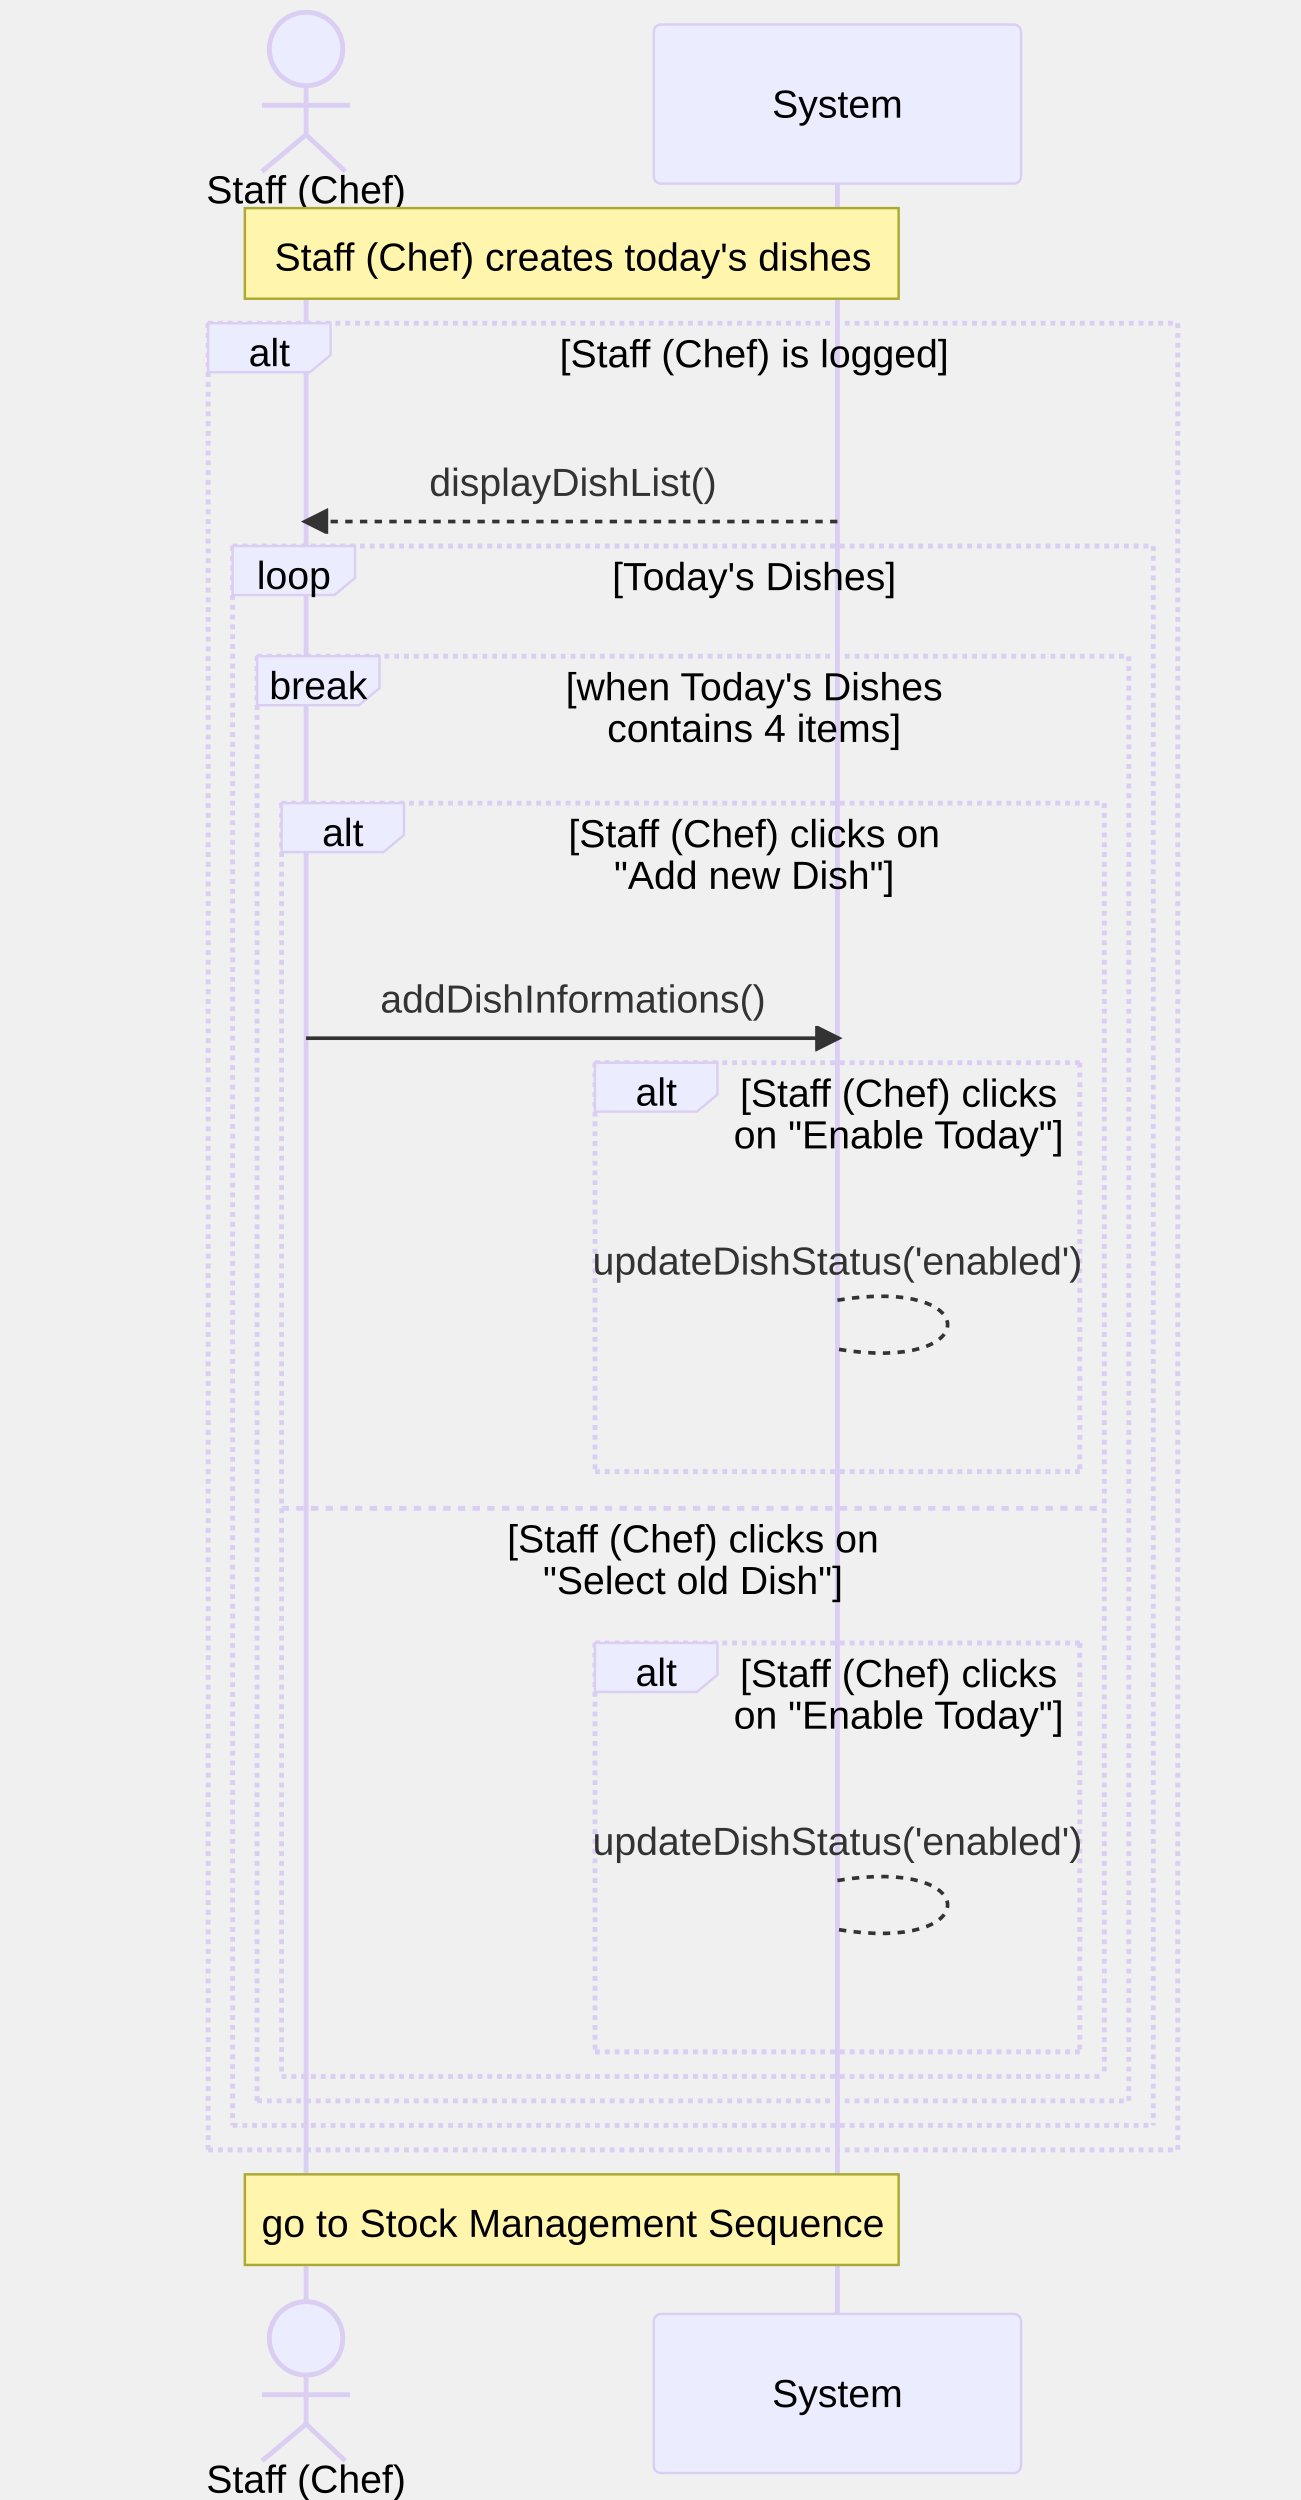
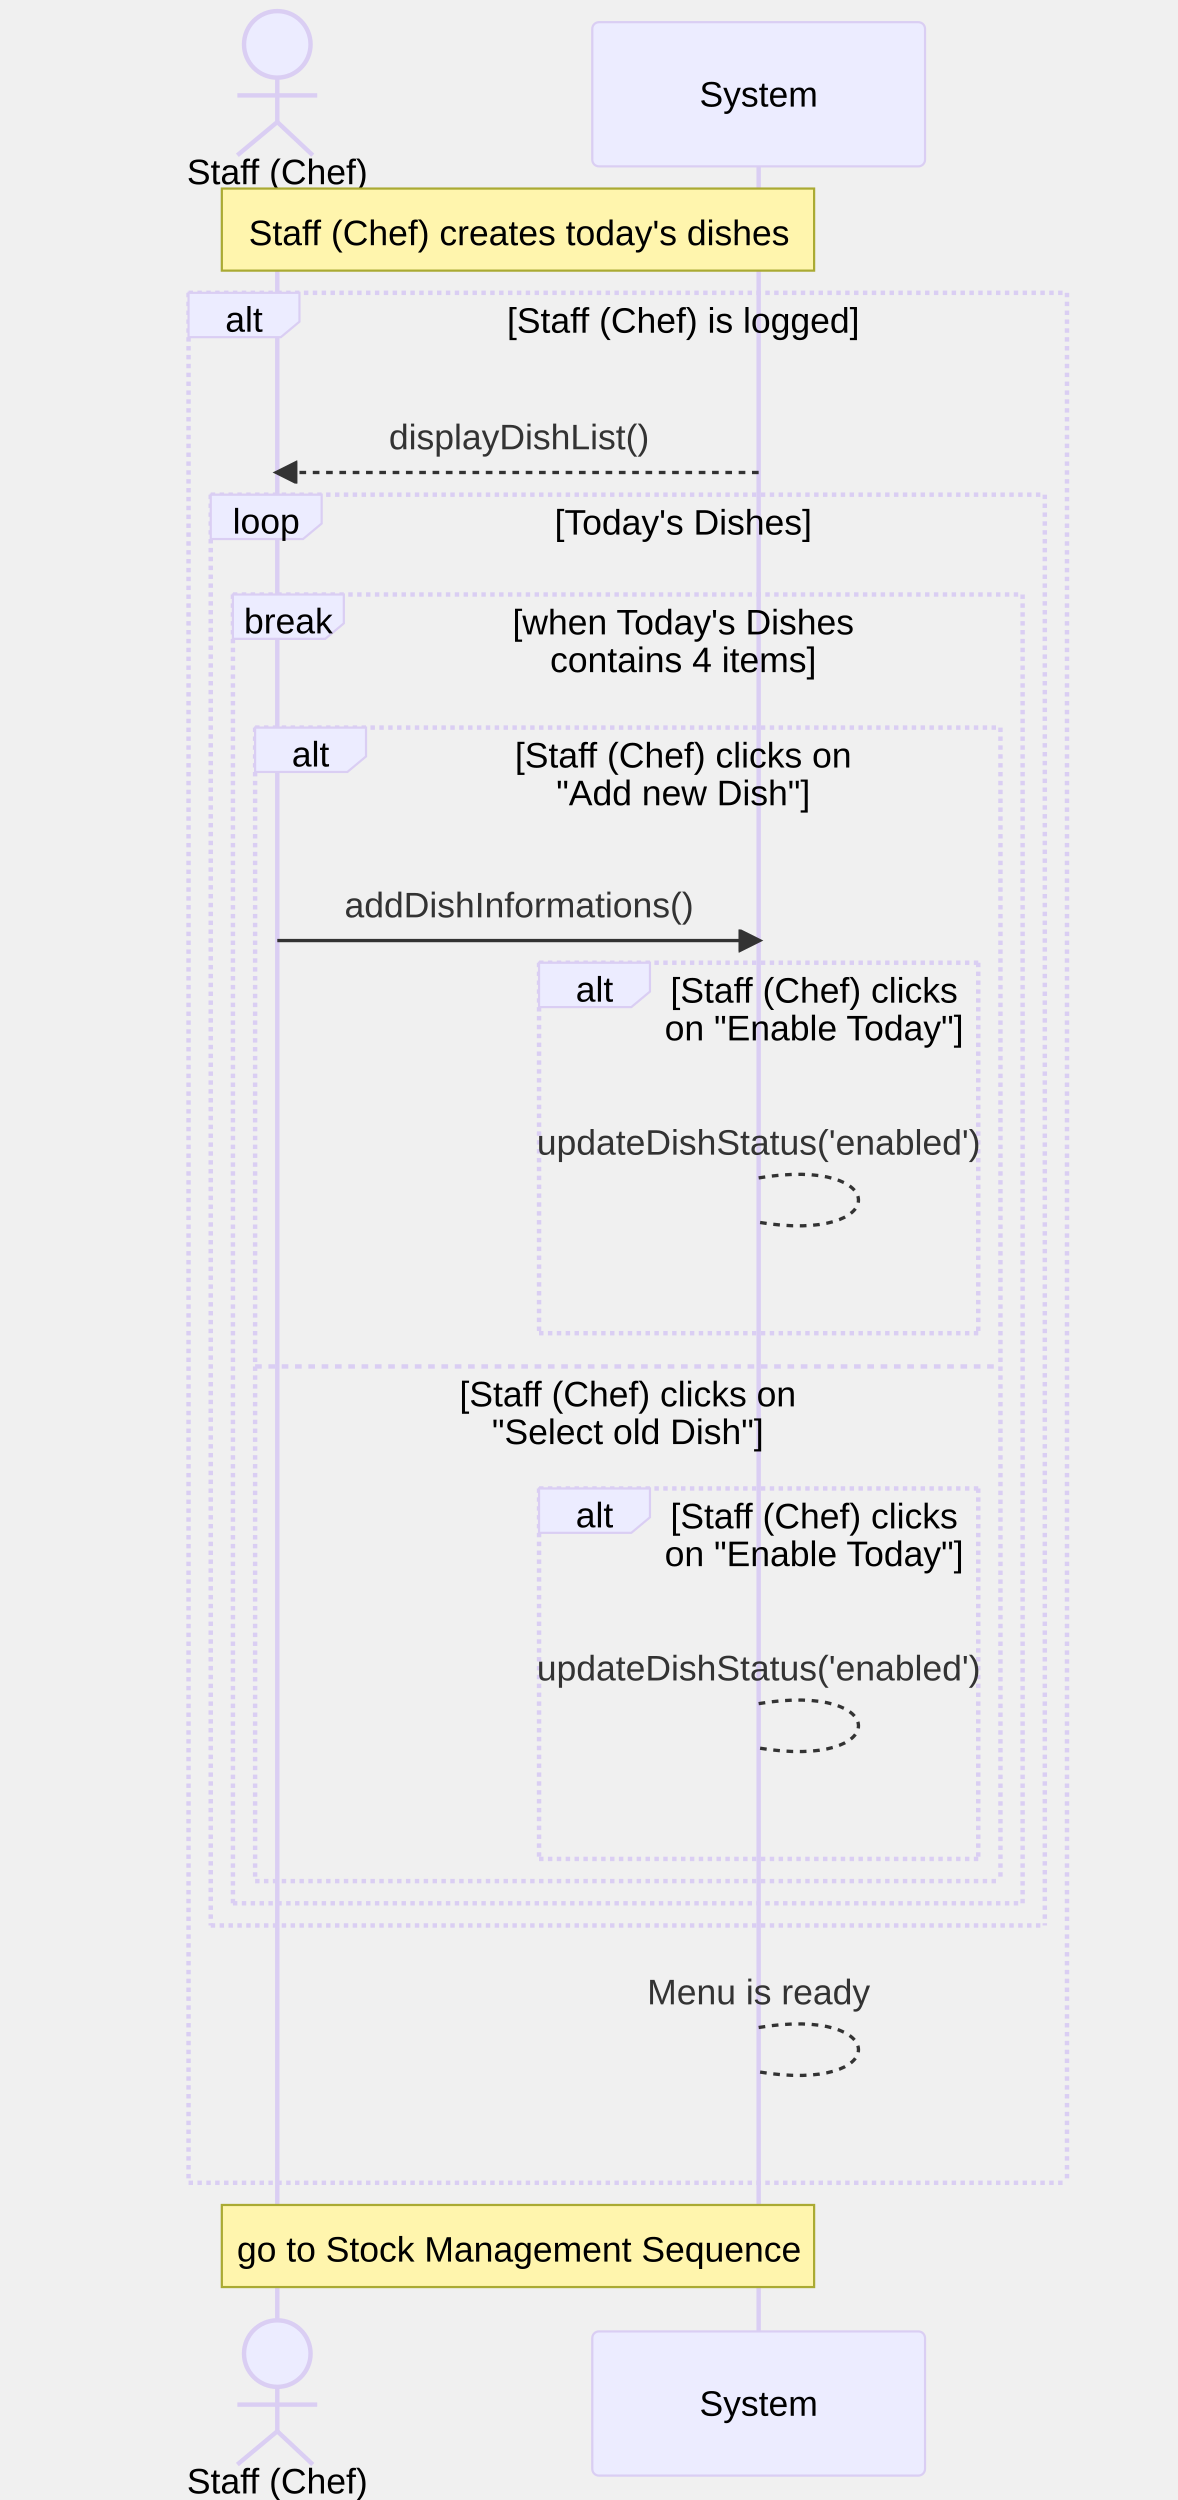
- <svg xmlns="http://www.w3.org/2000/svg" aria-roledescription="sequence" viewBox="-50 -10 531 1021" style="max-width: 531px; background-color: white;" width="100%" id="mermaid-1678358956687">
-   <style>#mermaid-1678358956687{font-family:"trebuchet ms",verdana,arial,sans-serif;font-size:16px;fill:#333;}#mermaid-1678358956687 .error-icon{fill:#552222;}#mermaid-1678358956687 .error-text{fill:#552222;stroke:#552222;}#mermaid-1678358956687 .edge-thickness-normal{stroke-width:2px;}#mermaid-1678358956687 .edge-thickness-thick{stroke-width:3.5px;}#mermaid-1678358956687 .edge-pattern-solid{stroke-dasharray:0;}#mermaid-1678358956687 .edge-pattern-dashed{stroke-dasharray:3;}#mermaid-1678358956687 .edge-pattern-dotted{stroke-dasharray:2;}#mermaid-1678358956687 .marker{fill:#333333;stroke:#333333;}#mermaid-1678358956687 .marker.cross{stroke:#333333;}#mermaid-1678358956687 svg{font-family:"trebuchet ms",verdana,arial,sans-serif;font-size:16px;}#mermaid-1678358956687 .actor{stroke:hsl(259.626, 59.777%, 87.902%);fill:#ECECFF;}#mermaid-1678358956687 text.actor&gt;tspan{fill:black;stroke:none;}#mermaid-1678358956687 .actor-line{stroke:grey;}#mermaid-1678358956687 .messageLine0{stroke-width:1.5;stroke-dasharray:none;stroke:#333;}#mermaid-1678358956687 .messageLine1{stroke-width:1.5;stroke-dasharray:2,2;stroke:#333;}#mermaid-1678358956687 #arrowhead path{fill:#333;stroke:#333;}#mermaid-1678358956687 .sequenceNumber{fill:white;}#mermaid-1678358956687 #sequencenumber{fill:#333;}#mermaid-1678358956687 #crosshead path{fill:#333;stroke:#333;}#mermaid-1678358956687 .messageText{fill:#333;stroke:none;}#mermaid-1678358956687 .labelBox{stroke:hsl(259.626, 59.777%, 87.902%);fill:#ECECFF;}#mermaid-1678358956687 .labelText,#mermaid-1678358956687 .labelText&gt;tspan{fill:black;stroke:none;}#mermaid-1678358956687 .loopText,#mermaid-1678358956687 .loopText&gt;tspan{fill:black;stroke:none;}#mermaid-1678358956687 .loopLine{stroke-width:2px;stroke-dasharray:2,2;stroke:hsl(259.626, 59.777%, 87.902%);fill:hsl(259.626, 59.777%, 87.902%);}#mermaid-1678358956687 .note{stroke:#aaaa33;fill:#fff5ad;}#mermaid-1678358956687 .noteText,#mermaid-1678358956687 .noteText&gt;tspan{fill:black;stroke:none;}#mermaid-1678358956687 .activation0{fill:#f4f4f4;stroke:#666;}#mermaid-1678358956687 .activation1{fill:#f4f4f4;stroke:#666;}#mermaid-1678358956687 .activation2{fill:#f4f4f4;stroke:#666;}#mermaid-1678358956687 .actorPopupMenu{position:absolute;}#mermaid-1678358956687 .actorPopupMenuPanel{position:absolute;fill:#ECECFF;box-shadow:0px 8px 16px 0px rgba(0,0,0,0.2);filter:drop-shadow(3px 5px 2px rgb(0 0 0 / 0.4));}#mermaid-1678358956687 .actor-man line{stroke:hsl(259.626, 59.777%, 87.902%);fill:#ECECFF;}#mermaid-1678358956687 .actor-man circle,#mermaid-1678358956687 line{stroke:hsl(259.626, 59.777%, 87.902%);fill:#ECECFF;stroke-width:2px;}#mermaid-1678358956687 :root{--mermaid-font-family:"trebuchet ms",verdana,arial,sans-serif;}</style>
+ <svg xmlns="http://www.w3.org/2000/svg" aria-roledescription="sequence" viewBox="-50 -10 531 1127" style="max-width: 531px; background-color: white;" width="100%" id="mermaid-1678362613237">
+   <style>#mermaid-1678362613237{font-family:"trebuchet ms",verdana,arial,sans-serif;font-size:16px;fill:#333;}#mermaid-1678362613237 .error-icon{fill:#552222;}#mermaid-1678362613237 .error-text{fill:#552222;stroke:#552222;}#mermaid-1678362613237 .edge-thickness-normal{stroke-width:2px;}#mermaid-1678362613237 .edge-thickness-thick{stroke-width:3.5px;}#mermaid-1678362613237 .edge-pattern-solid{stroke-dasharray:0;}#mermaid-1678362613237 .edge-pattern-dashed{stroke-dasharray:3;}#mermaid-1678362613237 .edge-pattern-dotted{stroke-dasharray:2;}#mermaid-1678362613237 .marker{fill:#333333;stroke:#333333;}#mermaid-1678362613237 .marker.cross{stroke:#333333;}#mermaid-1678362613237 svg{font-family:"trebuchet ms",verdana,arial,sans-serif;font-size:16px;}#mermaid-1678362613237 .actor{stroke:hsl(259.626, 59.777%, 87.902%);fill:#ECECFF;}#mermaid-1678362613237 text.actor&gt;tspan{fill:black;stroke:none;}#mermaid-1678362613237 .actor-line{stroke:grey;}#mermaid-1678362613237 .messageLine0{stroke-width:1.5;stroke-dasharray:none;stroke:#333;}#mermaid-1678362613237 .messageLine1{stroke-width:1.5;stroke-dasharray:2,2;stroke:#333;}#mermaid-1678362613237 #arrowhead path{fill:#333;stroke:#333;}#mermaid-1678362613237 .sequenceNumber{fill:white;}#mermaid-1678362613237 #sequencenumber{fill:#333;}#mermaid-1678362613237 #crosshead path{fill:#333;stroke:#333;}#mermaid-1678362613237 .messageText{fill:#333;stroke:none;}#mermaid-1678362613237 .labelBox{stroke:hsl(259.626, 59.777%, 87.902%);fill:#ECECFF;}#mermaid-1678362613237 .labelText,#mermaid-1678362613237 .labelText&gt;tspan{fill:black;stroke:none;}#mermaid-1678362613237 .loopText,#mermaid-1678362613237 .loopText&gt;tspan{fill:black;stroke:none;}#mermaid-1678362613237 .loopLine{stroke-width:2px;stroke-dasharray:2,2;stroke:hsl(259.626, 59.777%, 87.902%);fill:hsl(259.626, 59.777%, 87.902%);}#mermaid-1678362613237 .note{stroke:#aaaa33;fill:#fff5ad;}#mermaid-1678362613237 .noteText,#mermaid-1678362613237 .noteText&gt;tspan{fill:black;stroke:none;}#mermaid-1678362613237 .activation0{fill:#f4f4f4;stroke:#666;}#mermaid-1678362613237 .activation1{fill:#f4f4f4;stroke:#666;}#mermaid-1678362613237 .activation2{fill:#f4f4f4;stroke:#666;}#mermaid-1678362613237 .actorPopupMenu{position:absolute;}#mermaid-1678362613237 .actorPopupMenuPanel{position:absolute;fill:#ECECFF;box-shadow:0px 8px 16px 0px rgba(0,0,0,0.2);filter:drop-shadow(3px 5px 2px rgb(0 0 0 / 0.4));}#mermaid-1678362613237 .actor-man line{stroke:hsl(259.626, 59.777%, 87.902%);fill:#ECECFF;}#mermaid-1678362613237 .actor-man circle,#mermaid-1678362613237 line{stroke:hsl(259.626, 59.777%, 87.902%);fill:#ECECFF;stroke-width:2px;}#mermaid-1678362613237 :root{--mermaid-font-family:"trebuchet ms",verdana,arial,sans-serif;}</style>
  <g />
  <defs>
    <symbol height="24" width="24" id="computer">
      <path d="M2 2v13h20v-13h-20zm18 11h-16v-9h16v9zm-10.228 6l.466-1h3.524l.467 1h-4.457zm14.228 3h-24l2-6h2.104l-1.33 4h18.45l-1.297-4h2.073l2 6zm-5-10h-14v-7h14v7z" transform="scale(.5)" />
    </symbol>
  </defs>
  <defs>
    <symbol clip-rule="evenodd" fill-rule="evenodd" id="database">
      <path d="M12.258.001l.256.004.255.005.253.008.251.01.249.012.247.015.246.016.242.019.241.02.239.023.236.024.233.027.231.028.229.031.225.032.223.034.22.036.217.038.214.04.211.041.208.043.205.045.201.046.198.048.194.05.191.051.187.053.183.054.18.056.175.057.172.059.168.06.163.061.16.063.155.064.15.066.074.033.073.033.071.034.07.034.069.035.068.035.067.035.066.035.064.036.064.036.062.036.06.036.06.037.058.037.058.037.055.038.055.038.053.038.052.038.051.039.05.039.048.039.047.039.045.04.044.04.043.04.041.04.04.041.039.041.037.041.036.041.034.041.033.042.032.042.03.042.029.042.027.042.026.043.024.043.023.043.021.043.02.043.018.044.017.043.015.044.013.044.012.044.011.045.009.044.007.045.006.045.004.045.002.045.001.045v17l-.001.045-.002.045-.004.045-.006.045-.007.045-.009.044-.011.045-.012.044-.013.044-.015.044-.017.043-.018.044-.02.043-.021.043-.023.043-.024.043-.026.043-.027.042-.029.042-.03.042-.032.042-.033.042-.034.041-.036.041-.037.041-.039.041-.04.041-.041.04-.043.04-.044.04-.045.04-.047.039-.048.039-.05.039-.051.039-.052.038-.053.038-.055.038-.055.038-.058.037-.058.037-.06.037-.06.036-.062.036-.064.036-.064.036-.066.035-.067.035-.068.035-.069.035-.07.034-.071.034-.073.033-.074.033-.15.066-.155.064-.16.063-.163.061-.168.06-.172.059-.175.057-.18.056-.183.054-.187.053-.191.051-.194.05-.198.048-.201.046-.205.045-.208.043-.211.041-.214.04-.217.038-.22.036-.223.034-.225.032-.229.031-.231.028-.233.027-.236.024-.239.023-.241.02-.242.019-.246.016-.247.015-.249.012-.251.01-.253.008-.255.005-.256.004-.258.001-.258-.001-.256-.004-.255-.005-.253-.008-.251-.01-.249-.012-.247-.015-.245-.016-.243-.019-.241-.02-.238-.023-.236-.024-.234-.027-.231-.028-.228-.031-.226-.032-.223-.034-.22-.036-.217-.038-.214-.04-.211-.041-.208-.043-.204-.045-.201-.046-.198-.048-.195-.05-.19-.051-.187-.053-.184-.054-.179-.056-.176-.057-.172-.059-.167-.06-.164-.061-.159-.063-.155-.064-.151-.066-.074-.033-.072-.033-.072-.034-.07-.034-.069-.035-.068-.035-.067-.035-.066-.035-.064-.036-.063-.036-.062-.036-.061-.036-.06-.037-.058-.037-.057-.037-.056-.038-.055-.038-.053-.038-.052-.038-.051-.039-.049-.039-.049-.039-.046-.039-.046-.04-.044-.04-.043-.04-.041-.04-.04-.041-.039-.041-.037-.041-.036-.041-.034-.041-.033-.042-.032-.042-.03-.042-.029-.042-.027-.042-.026-.043-.024-.043-.023-.043-.021-.043-.02-.043-.018-.044-.017-.043-.015-.044-.013-.044-.012-.044-.011-.045-.009-.044-.007-.045-.006-.045-.004-.045-.002-.045-.001-.045v-17l.001-.045.002-.045.004-.045.006-.045.007-.045.009-.044.011-.045.012-.044.013-.044.015-.044.017-.043.018-.044.02-.043.021-.043.023-.043.024-.043.026-.043.027-.042.029-.042.03-.042.032-.042.033-.042.034-.041.036-.041.037-.041.039-.041.04-.041.041-.04.043-.04.044-.04.046-.04.046-.039.049-.039.049-.039.051-.039.052-.038.053-.038.055-.038.056-.038.057-.037.058-.037.06-.037.061-.036.062-.036.063-.036.064-.036.066-.035.067-.035.068-.035.069-.035.07-.034.072-.034.072-.033.074-.033.151-.066.155-.064.159-.063.164-.061.167-.06.172-.059.176-.057.179-.056.184-.054.187-.053.19-.051.195-.05.198-.048.201-.046.204-.045.208-.043.211-.041.214-.04.217-.038.22-.036.223-.034.226-.032.228-.031.231-.028.234-.027.236-.024.238-.023.241-.02.243-.019.245-.016.247-.015.249-.012.251-.01.253-.008.255-.005.256-.004.258-.001.258.001zm-9.258 20.499v.01l.001.021.003.021.004.022.005.021.006.022.007.022.009.023.01.022.011.023.012.023.013.023.015.023.016.024.017.023.018.024.019.024.021.024.022.025.023.024.024.025.052.049.056.05.061.051.066.051.07.051.075.051.079.052.084.052.088.052.092.052.097.052.102.051.105.052.11.052.114.051.119.051.123.051.127.05.131.05.135.05.139.048.144.049.147.047.152.047.155.047.16.045.163.045.167.043.171.043.176.041.178.041.183.039.187.039.19.037.194.035.197.035.202.033.204.031.209.03.212.029.216.027.219.025.222.024.226.021.23.02.233.018.236.016.24.015.243.012.246.01.249.008.253.005.256.004.259.001.26-.001.257-.004.254-.005.25-.008.247-.011.244-.012.241-.014.237-.016.233-.018.231-.021.226-.021.224-.024.22-.026.216-.027.212-.028.21-.031.205-.031.202-.034.198-.034.194-.036.191-.037.187-.039.183-.04.179-.04.175-.042.172-.043.168-.044.163-.045.16-.046.155-.046.152-.047.148-.048.143-.049.139-.049.136-.05.131-.05.126-.05.123-.051.118-.052.114-.051.11-.052.106-.052.101-.052.096-.052.092-.052.088-.053.083-.051.079-.052.074-.052.07-.051.065-.051.06-.051.056-.05.051-.05.023-.024.023-.025.021-.024.02-.024.019-.024.018-.024.017-.024.015-.023.014-.024.013-.023.012-.023.01-.023.01-.022.008-.022.006-.022.006-.022.004-.022.004-.021.001-.021.001-.021v-4.127l-.077.055-.08.053-.083.054-.085.053-.087.052-.09.052-.093.051-.095.05-.097.05-.1.049-.102.049-.105.048-.106.047-.109.047-.111.046-.114.045-.115.045-.118.044-.12.043-.122.042-.124.042-.126.041-.128.04-.13.04-.132.038-.134.038-.135.037-.138.037-.139.035-.142.035-.143.034-.144.033-.147.032-.148.031-.15.03-.151.03-.153.029-.154.027-.156.027-.158.026-.159.025-.161.024-.162.023-.163.022-.165.021-.166.02-.167.019-.169.018-.169.017-.171.016-.173.015-.173.014-.175.013-.175.012-.177.011-.178.01-.179.008-.179.008-.181.006-.182.005-.182.004-.184.003-.184.002h-.37l-.184-.002-.184-.003-.182-.004-.182-.005-.181-.006-.179-.008-.179-.008-.178-.01-.176-.011-.176-.012-.175-.013-.173-.014-.172-.015-.171-.016-.17-.017-.169-.018-.167-.019-.166-.02-.165-.021-.163-.022-.162-.023-.161-.024-.159-.025-.157-.026-.156-.027-.155-.027-.153-.029-.151-.03-.15-.03-.148-.031-.146-.032-.145-.033-.143-.034-.141-.035-.14-.035-.137-.037-.136-.037-.134-.038-.132-.038-.13-.04-.128-.04-.126-.041-.124-.042-.122-.042-.12-.044-.117-.043-.116-.045-.113-.045-.112-.046-.109-.047-.106-.047-.105-.048-.102-.049-.1-.049-.097-.05-.095-.05-.093-.052-.09-.051-.087-.052-.085-.053-.083-.054-.08-.054-.077-.054v4.127zm0-5.654v.011l.001.021.003.021.004.021.005.022.006.022.007.022.009.022.01.022.011.023.012.023.013.023.015.024.016.023.017.024.018.024.019.024.021.024.022.024.023.025.024.024.052.05.056.05.061.05.066.051.07.051.075.052.079.051.084.052.088.052.092.052.097.052.102.052.105.052.11.051.114.051.119.052.123.05.127.051.131.05.135.049.139.049.144.048.147.048.152.047.155.046.16.045.163.045.167.044.171.042.176.042.178.04.183.04.187.038.19.037.194.036.197.034.202.033.204.032.209.03.212.028.216.027.219.025.222.024.226.022.23.02.233.018.236.016.24.014.243.012.246.01.249.008.253.006.256.003.259.001.26-.001.257-.003.254-.006.25-.008.247-.01.244-.012.241-.015.237-.016.233-.018.231-.02.226-.022.224-.024.22-.025.216-.027.212-.029.21-.03.205-.032.202-.033.198-.035.194-.036.191-.037.187-.039.183-.039.179-.041.175-.042.172-.043.168-.044.163-.045.16-.045.155-.047.152-.047.148-.048.143-.048.139-.05.136-.049.131-.05.126-.051.123-.051.118-.051.114-.052.11-.052.106-.052.101-.052.096-.052.092-.052.088-.052.083-.052.079-.052.074-.051.07-.052.065-.051.06-.05.056-.051.051-.049.023-.025.023-.024.021-.025.02-.024.019-.024.018-.024.017-.024.015-.023.014-.023.013-.024.012-.022.01-.023.01-.023.008-.022.006-.022.006-.022.004-.021.004-.022.001-.021.001-.021v-4.139l-.077.054-.08.054-.083.054-.085.052-.087.053-.09.051-.093.051-.095.051-.097.05-.1.049-.102.049-.105.048-.106.047-.109.047-.111.046-.114.045-.115.044-.118.044-.12.044-.122.042-.124.042-.126.041-.128.04-.13.039-.132.039-.134.038-.135.037-.138.036-.139.036-.142.035-.143.033-.144.033-.147.033-.148.031-.15.03-.151.03-.153.028-.154.028-.156.027-.158.026-.159.025-.161.024-.162.023-.163.022-.165.021-.166.02-.167.019-.169.018-.169.017-.171.016-.173.015-.173.014-.175.013-.175.012-.177.011-.178.009-.179.009-.179.007-.181.007-.182.005-.182.004-.184.003-.184.002h-.37l-.184-.002-.184-.003-.182-.004-.182-.005-.181-.007-.179-.007-.179-.009-.178-.009-.176-.011-.176-.012-.175-.013-.173-.014-.172-.015-.171-.016-.17-.017-.169-.018-.167-.019-.166-.02-.165-.021-.163-.022-.162-.023-.161-.024-.159-.025-.157-.026-.156-.027-.155-.028-.153-.028-.151-.03-.15-.03-.148-.031-.146-.033-.145-.033-.143-.033-.141-.035-.14-.036-.137-.036-.136-.037-.134-.038-.132-.039-.13-.039-.128-.04-.126-.041-.124-.042-.122-.043-.12-.043-.117-.044-.116-.044-.113-.046-.112-.046-.109-.046-.106-.047-.105-.048-.102-.049-.1-.049-.097-.05-.095-.051-.093-.051-.09-.051-.087-.053-.085-.052-.083-.054-.08-.054-.077-.054v4.139zm0-5.666v.011l.001.02.003.022.004.021.005.022.006.021.007.022.009.023.01.022.011.023.012.023.013.023.015.023.016.024.017.024.018.023.019.024.021.025.022.024.023.024.024.025.052.05.056.05.061.05.066.051.07.051.075.052.079.051.084.052.088.052.092.052.097.052.102.052.105.051.11.052.114.051.119.051.123.051.127.05.131.05.135.05.139.049.144.048.147.048.152.047.155.046.16.045.163.045.167.043.171.043.176.042.178.04.183.04.187.038.19.037.194.036.197.034.202.033.204.032.209.03.212.028.216.027.219.025.222.024.226.021.23.02.233.018.236.017.24.014.243.012.246.01.249.008.253.006.256.003.259.001.26-.001.257-.003.254-.006.25-.008.247-.01.244-.013.241-.014.237-.016.233-.018.231-.02.226-.022.224-.024.22-.025.216-.027.212-.029.21-.03.205-.032.202-.033.198-.035.194-.036.191-.037.187-.039.183-.039.179-.041.175-.042.172-.043.168-.044.163-.045.16-.045.155-.047.152-.047.148-.048.143-.049.139-.049.136-.049.131-.051.126-.05.123-.051.118-.052.114-.051.11-.052.106-.052.101-.052.096-.052.092-.052.088-.052.083-.052.079-.052.074-.052.07-.051.065-.051.06-.051.056-.05.051-.049.023-.025.023-.025.021-.024.02-.024.019-.024.018-.024.017-.024.015-.023.014-.024.013-.023.012-.023.01-.022.01-.023.008-.022.006-.022.006-.022.004-.022.004-.021.001-.021.001-.021v-4.153l-.077.054-.08.054-.083.053-.085.053-.087.053-.09.051-.093.051-.095.051-.097.05-.1.049-.102.048-.105.048-.106.048-.109.046-.111.046-.114.046-.115.044-.118.044-.12.043-.122.043-.124.042-.126.041-.128.04-.13.039-.132.039-.134.038-.135.037-.138.036-.139.036-.142.034-.143.034-.144.033-.147.032-.148.032-.15.03-.151.03-.153.028-.154.028-.156.027-.158.026-.159.024-.161.024-.162.023-.163.023-.165.021-.166.02-.167.019-.169.018-.169.017-.171.016-.173.015-.173.014-.175.013-.175.012-.177.01-.178.01-.179.009-.179.007-.181.006-.182.006-.182.004-.184.003-.184.001-.185.001-.185-.001-.184-.001-.184-.003-.182-.004-.182-.006-.181-.006-.179-.007-.179-.009-.178-.01-.176-.01-.176-.012-.175-.013-.173-.014-.172-.015-.171-.016-.17-.017-.169-.018-.167-.019-.166-.02-.165-.021-.163-.023-.162-.023-.161-.024-.159-.024-.157-.026-.156-.027-.155-.028-.153-.028-.151-.03-.15-.03-.148-.032-.146-.032-.145-.033-.143-.034-.141-.034-.14-.036-.137-.036-.136-.037-.134-.038-.132-.039-.13-.039-.128-.041-.126-.041-.124-.041-.122-.043-.12-.043-.117-.044-.116-.044-.113-.046-.112-.046-.109-.046-.106-.048-.105-.048-.102-.048-.1-.05-.097-.049-.095-.051-.093-.051-.09-.052-.087-.052-.085-.053-.083-.053-.08-.054-.077-.054v4.153zm8.74-8.179l-.257.004-.254.005-.25.008-.247.011-.244.012-.241.014-.237.016-.233.018-.231.021-.226.022-.224.023-.22.026-.216.027-.212.028-.21.031-.205.032-.202.033-.198.034-.194.036-.191.038-.187.038-.183.04-.179.041-.175.042-.172.043-.168.043-.163.045-.16.046-.155.046-.152.048-.148.048-.143.048-.139.049-.136.05-.131.05-.126.051-.123.051-.118.051-.114.052-.11.052-.106.052-.101.052-.096.052-.092.052-.088.052-.083.052-.079.052-.074.051-.07.052-.065.051-.06.05-.056.05-.051.05-.023.025-.023.024-.021.024-.02.025-.019.024-.018.024-.017.023-.015.024-.014.023-.013.023-.012.023-.01.023-.01.022-.008.022-.006.023-.006.021-.004.022-.004.021-.001.021-.001.021.001.021.001.021.004.021.004.022.006.021.006.023.008.022.01.022.01.023.012.023.013.023.014.023.015.024.017.023.018.024.019.024.02.025.021.024.023.024.023.025.051.05.056.05.06.05.065.051.07.052.074.051.079.052.083.052.088.052.092.052.096.052.101.052.106.052.11.052.114.052.118.051.123.051.126.051.131.05.136.05.139.049.143.048.148.048.152.048.155.046.16.046.163.045.168.043.172.043.175.042.179.041.183.04.187.038.191.038.194.036.198.034.202.033.205.032.21.031.212.028.216.027.22.026.224.023.226.022.231.021.233.018.237.016.241.014.244.012.247.011.25.008.254.005.257.004.26.001.26-.001.257-.004.254-.005.25-.008.247-.011.244-.012.241-.014.237-.016.233-.018.231-.021.226-.022.224-.023.22-.026.216-.027.212-.028.21-.031.205-.032.202-.033.198-.034.194-.036.191-.038.187-.038.183-.04.179-.041.175-.042.172-.043.168-.043.163-.045.16-.046.155-.046.152-.048.148-.048.143-.048.139-.049.136-.05.131-.05.126-.051.123-.051.118-.051.114-.052.11-.052.106-.052.101-.052.096-.052.092-.052.088-.052.083-.052.079-.052.074-.051.07-.052.065-.051.06-.05.056-.05.051-.05.023-.025.023-.024.021-.024.02-.025.019-.024.018-.024.017-.023.015-.024.014-.023.013-.023.012-.023.01-.023.01-.022.008-.022.006-.023.006-.021.004-.022.004-.021.001-.021.001-.021-.001-.021-.001-.021-.004-.021-.004-.022-.006-.021-.006-.023-.008-.022-.01-.022-.01-.023-.012-.023-.013-.023-.014-.023-.015-.024-.017-.023-.018-.024-.019-.024-.02-.025-.021-.024-.023-.024-.023-.025-.051-.05-.056-.05-.06-.05-.065-.051-.07-.052-.074-.051-.079-.052-.083-.052-.088-.052-.092-.052-.096-.052-.101-.052-.106-.052-.11-.052-.114-.052-.118-.051-.123-.051-.126-.051-.131-.05-.136-.05-.139-.049-.143-.048-.148-.048-.152-.048-.155-.046-.16-.046-.163-.045-.168-.043-.172-.043-.175-.042-.179-.041-.183-.04-.187-.038-.191-.038-.194-.036-.198-.034-.202-.033-.205-.032-.21-.031-.212-.028-.216-.027-.22-.026-.224-.023-.226-.022-.231-.021-.233-.018-.237-.016-.241-.014-.244-.012-.247-.011-.25-.008-.254-.005-.257-.004-.26-.001-.26.001z" transform="scale(.5)" />
    </symbol>
  </defs>
  <defs>
    <symbol height="24" width="24" id="clock">
      <path d="M12 2c5.514 0 10 4.486 10 10s-4.486 10-10 10-10-4.486-10-10 4.486-10 10-10zm0-2c-6.627 0-12 5.373-12 12s5.373 12 12 12 12-5.373 12-12-5.373-12-12-12zm5.848 12.459c.202.038.202.333.001.372-1.907.361-6.045 1.111-6.547 1.111-.719 0-1.301-.582-1.301-1.301 0-.512.77-5.447 1.125-7.445.034-.192.312-.181.343.014l.985 6.238 5.394 1.011z" transform="scale(.5)" />
    </symbol>
  </defs>
-   <line stroke="#999" stroke-width="0.5px" class="200" y2="955" x2="75" y1="80" x1="75" id="actor0" />
+   <line stroke="#999" stroke-width="0.5px" class="200" y2="1061" x2="75" y1="80" x1="75" id="actor0" />
  <g class="actor-man">
    <line y2="45" x2="75" y1="25" x1="75" id="actor-man-torso0" />
    <line y2="33" x2="93" y1="33" x1="57" id="actor-man-arms0" />
    <line y2="45" x2="75" y1="60" x1="57" />
    <line y2="60" x2="91" y1="45" x1="75" />
    <circle height="65" width="150" r="15" cy="10" cx="75" />
    <text style="text-anchor: middle; font-size: 16px; font-weight: 400;" class="actor" alignment-baseline="central" dominant-baseline="central" y="67.5" x="75">
      <tspan dy="0" x="75">Staff (Chef)</tspan>
    </text>
  </g>
  <g>
-     <line stroke="#999" stroke-width="0.5px" class="200" y2="955" x2="292" y1="5" x1="292" id="actor1" />
+     <line stroke="#999" stroke-width="0.5px" class="200" y2="1061" x2="292" y1="5" x1="292" id="actor1" />
    <g id="root-1">
      <rect class="actor" ry="3" rx="3" height="65" width="150" stroke="#666" fill="#eaeaea" y="0" x="217" />
      <text style="text-anchor: middle; font-size: 16px; font-weight: 400;" class="actor" alignment-baseline="central" dominant-baseline="central" y="32.5" x="292">
        <tspan dy="0" x="292">System</tspan>
      </text>
    </g>
  </g>
  <defs>
    <marker orient="auto" markerHeight="12" markerWidth="12" markerUnits="userSpaceOnUse" refY="5" refX="9" id="arrowhead">
      <path d="M 0 0 L 10 5 L 0 10 z" />
    </marker>
  </defs>
  <defs>
    <marker refY="5" refX="4" orient="auto" markerHeight="8" markerWidth="15" id="crosshead">
      <path style="stroke-dasharray: 0, 0;" d="M 1,2 L 6,7 M 6,2 L 1,7" stroke-width="1pt" stroke="#000000" fill="none" />
    </marker>
  </defs>
  <defs>
    <marker orient="auto" markerHeight="28" markerWidth="20" refY="7" refX="18" id="filled-head">
      <path d="M 18,7 L9,13 L14,7 L9,1 Z" />
    </marker>
  </defs>
  <defs>
    <marker orient="auto" markerHeight="40" markerWidth="60" refY="15" refX="15" id="sequencenumber">
      <circle r="6" cy="15" cx="15" />
    </marker>
  </defs>
  <g>
    <rect class="note" ry="0" rx="0" height="37" width="267" stroke="#666" fill="#EDF2AE" y="75" x="50" />
    <text style="font-size: 16px; font-weight: 400;" dy="1em" class="noteText" alignment-baseline="middle" dominant-baseline="middle" text-anchor="middle" y="80" x="184">
      <tspan x="184">Staff (Chef) creates today's dishes</tspan>
    </text>
  </g>
  <g>
    <line class="loopLine" y2="424" x2="391" y1="424" x1="193" />
    <line class="loopLine" y2="591" x2="391" y1="424" x1="391" />
    <line class="loopLine" y2="591" x2="391" y1="591" x1="193" />
    <line class="loopLine" y2="591" x2="193" y1="424" x1="193" />
    <polygon class="labelBox" points="193,424 243,424 243,437 234.6,444 193,444" />
    <text style="font-size: 16px; font-weight: 400;" class="labelText" alignment-baseline="middle" dominant-baseline="middle" text-anchor="middle" y="437" x="218">alt</text>
    <text style="font-size: 16px; font-weight: 400;" class="loopText" text-anchor="middle" y="442" x="317">
      <tspan x="317">[Staff (Chef) clicks</tspan>
    </text>
    <text style="font-size: 16px; font-weight: 400;" class="loopText" text-anchor="middle" y="459" x="317">
      <tspan x="317">on "Enable Today"]</tspan>
    </text>
  </g>
  <g>
    <line class="loopLine" y2="661" x2="391" y1="661" x1="193" />
    <line class="loopLine" y2="828" x2="391" y1="661" x1="391" />
    <line class="loopLine" y2="828" x2="391" y1="828" x1="193" />
    <line class="loopLine" y2="828" x2="193" y1="661" x1="193" />
    <polygon class="labelBox" points="193,661 243,661 243,674 234.6,681 193,681" />
    <text style="font-size: 16px; font-weight: 400;" class="labelText" alignment-baseline="middle" dominant-baseline="middle" text-anchor="middle" y="674" x="218">alt</text>
    <text style="font-size: 16px; font-weight: 400;" class="loopText" text-anchor="middle" y="679" x="317">
      <tspan x="317">[Staff (Chef) clicks</tspan>
    </text>
    <text style="font-size: 16px; font-weight: 400;" class="loopText" text-anchor="middle" y="696" x="317">
      <tspan x="317">on "Enable Today"]</tspan>
    </text>
  </g>
  <g>
    <line class="loopLine" y2="318" x2="401" y1="318" x1="65" />
    <line class="loopLine" y2="838" x2="401" y1="318" x1="401" />
    <line class="loopLine" y2="838" x2="401" y1="838" x1="65" />
    <line class="loopLine" y2="838" x2="65" y1="318" x1="65" />
    <line style="stroke-dasharray: 3, 3;" class="loopLine" y2="606" x2="401" y1="606" x1="65" />
    <polygon class="labelBox" points="65,318 115,318 115,331 106.6,338 65,338" />
    <text style="font-size: 16px; font-weight: 400;" class="labelText" alignment-baseline="middle" dominant-baseline="middle" text-anchor="middle" y="331" x="90">alt</text>
    <text style="font-size: 16px; font-weight: 400;" class="loopText" text-anchor="middle" y="336" x="258">
      <tspan x="258">[Staff (Chef) clicks on</tspan>
    </text>
    <text style="font-size: 16px; font-weight: 400;" class="loopText" text-anchor="middle" y="353" x="258">
      <tspan x="258">"Add new Dish"]</tspan>
    </text>
    <text style="font-size: 16px; font-weight: 400;" class="loopText" text-anchor="middle" y="624" x="233">[Staff (Chef) clicks on</text>
    <text style="font-size: 16px; font-weight: 400;" class="loopText" text-anchor="middle" y="641" x="233">"Select old Dish"]</text>
  </g>
  <g>
    <line class="loopLine" y2="258" x2="411" y1="258" x1="55" />
    <line class="loopLine" y2="848" x2="411" y1="258" x1="411" />
    <line class="loopLine" y2="848" x2="411" y1="848" x1="55" />
    <line class="loopLine" y2="848" x2="55" y1="258" x1="55" />
    <polygon class="labelBox" points="55,258 105,258 105,271 96.6,278 55,278" />
    <text style="font-size: 16px; font-weight: 400;" class="labelText" alignment-baseline="middle" dominant-baseline="middle" text-anchor="middle" y="271" x="80">break</text>
    <text style="font-size: 16px; font-weight: 400;" class="loopText" text-anchor="middle" y="276" x="258">
      <tspan x="258">[when Today's Dishes</tspan>
    </text>
    <text style="font-size: 16px; font-weight: 400;" class="loopText" text-anchor="middle" y="293" x="258">
      <tspan x="258">contains 4 items]</tspan>
    </text>
  </g>
  <g>
    <line class="loopLine" y2="213" x2="421" y1="213" x1="45" />
    <line class="loopLine" y2="858" x2="421" y1="213" x1="421" />
    <line class="loopLine" y2="858" x2="421" y1="858" x1="45" />
    <line class="loopLine" y2="858" x2="45" y1="213" x1="45" />
    <polygon class="labelBox" points="45,213 95,213 95,226 86.6,233 45,233" />
    <text style="font-size: 16px; font-weight: 400;" class="labelText" alignment-baseline="middle" dominant-baseline="middle" text-anchor="middle" y="226" x="70">loop</text>
    <text style="font-size: 16px; font-weight: 400;" class="loopText" text-anchor="middle" y="231" x="258">
      <tspan x="258">[Today's Dishes]</tspan>
    </text>
  </g>
  <g>
    <line class="loopLine" y2="122" x2="431" y1="122" x1="35" />
-     <line class="loopLine" y2="868" x2="431" y1="122" x1="431" />
-     <line class="loopLine" y2="868" x2="431" y1="868" x1="35" />
-     <line class="loopLine" y2="868" x2="35" y1="122" x1="35" />
+     <line class="loopLine" y2="974" x2="431" y1="122" x1="431" />
+     <line class="loopLine" y2="974" x2="431" y1="974" x1="35" />
+     <line class="loopLine" y2="974" x2="35" y1="122" x1="35" />
    <polygon class="labelBox" points="35,122 85,122 85,135 76.6,142 35,142" />
    <text style="font-size: 16px; font-weight: 400;" class="labelText" alignment-baseline="middle" dominant-baseline="middle" text-anchor="middle" y="135" x="60">alt</text>
    <text style="font-size: 16px; font-weight: 400;" class="loopText" text-anchor="middle" y="140" x="258">
      <tspan x="258">[Staff (Chef) is logged]</tspan>
    </text>
  </g>
  <g>
-     <rect class="note" ry="0" rx="0" height="37" width="267" stroke="#666" fill="#EDF2AE" y="878" x="50" />
-     <text style="font-size: 16px; font-weight: 400;" dy="1em" class="noteText" alignment-baseline="middle" dominant-baseline="middle" text-anchor="middle" y="883" x="184">
+     <rect class="note" ry="0" rx="0" height="37" width="267" stroke="#666" fill="#EDF2AE" y="984" x="50" />
+     <text style="font-size: 16px; font-weight: 400;" dy="1em" class="noteText" alignment-baseline="middle" dominant-baseline="middle" text-anchor="middle" y="989" x="184">
      <tspan x="184">go to Stock Management Sequence</tspan>
    </text>
  </g>
  <text style="font-size: 16px; font-weight: 400;" dy="1em" class="messageText" alignment-baseline="middle" dominant-baseline="middle" text-anchor="middle" y="172" x="184">displayDishList()</text>
  <line style="stroke-dasharray: 3, 3; fill: none;" marker-end="url(#arrowhead)" stroke="none" stroke-width="2" class="messageLine1" y2="203" x2="75" y1="203" x1="292" />
  <text style="font-size: 16px; font-weight: 400;" dy="1em" class="messageText" alignment-baseline="middle" dominant-baseline="middle" text-anchor="middle" y="383" x="184">addDishInformations()</text>
  <line style="fill: none;" marker-end="url(#arrowhead)" stroke="none" stroke-width="2" class="messageLine0" y2="414" x2="292" y1="414" x1="75" />
  <text style="font-size: 16px; font-weight: 400;" dy="1em" class="messageText" alignment-baseline="middle" dominant-baseline="middle" text-anchor="middle" y="490" x="292">updateDishStatus('enabled')</text>
  <path style="stroke-dasharray: 3, 3; fill: none;" stroke="none" stroke-width="2" class="messageLine1" d="M 292,521 C 352,511 352,551 292,541" />
  <text style="font-size: 16px; font-weight: 400;" dy="1em" class="messageText" alignment-baseline="middle" dominant-baseline="middle" text-anchor="middle" y="727" x="292">updateDishStatus('enabled')</text>
  <path style="stroke-dasharray: 3, 3; fill: none;" stroke="none" stroke-width="2" class="messageLine1" d="M 292,758 C 352,748 352,788 292,778" />
+   <text style="font-size: 16px; font-weight: 400;" dy="1em" class="messageText" alignment-baseline="middle" dominant-baseline="middle" text-anchor="middle" y="873" x="292">Menu is ready</text>
+   <path style="stroke-dasharray: 3, 3; fill: none;" stroke="none" stroke-width="2" class="messageLine1" d="M 292,904 C 352,894 352,934 292,924" />
  <g class="actor-man">
-     <line y2="980" x2="75" y1="960" x1="75" id="actor-man-torso1" />
-     <line y2="968" x2="93" y1="968" x1="57" id="actor-man-arms1" />
-     <line y2="980" x2="75" y1="995" x1="57" />
-     <line y2="995" x2="91" y1="980" x1="75" />
-     <circle height="65" width="150" r="15" cy="945" cx="75" />
-     <text style="text-anchor: middle; font-size: 16px; font-weight: 400;" class="actor" alignment-baseline="central" dominant-baseline="central" y="1002.5" x="75">
+     <line y2="1086" x2="75" y1="1066" x1="75" id="actor-man-torso1" />
+     <line y2="1074" x2="93" y1="1074" x1="57" id="actor-man-arms1" />
+     <line y2="1086" x2="75" y1="1101" x1="57" />
+     <line y2="1101" x2="91" y1="1086" x1="75" />
+     <circle height="65" width="150" r="15" cy="1051" cx="75" />
+     <text style="text-anchor: middle; font-size: 16px; font-weight: 400;" class="actor" alignment-baseline="central" dominant-baseline="central" y="1108.5" x="75">
      <tspan dy="0" x="75">Staff (Chef)</tspan>
    </text>
  </g>
  <g>
-     <rect class="actor" ry="3" rx="3" height="65" width="150" stroke="#666" fill="#eaeaea" y="935" x="217" />
-     <text style="text-anchor: middle; font-size: 16px; font-weight: 400;" class="actor" alignment-baseline="central" dominant-baseline="central" y="967.5" x="292">
+     <rect class="actor" ry="3" rx="3" height="65" width="150" stroke="#666" fill="#eaeaea" y="1041" x="217" />
+     <text style="text-anchor: middle; font-size: 16px; font-weight: 400;" class="actor" alignment-baseline="central" dominant-baseline="central" y="1073.5" x="292">
      <tspan dy="0" x="292">System</tspan>
    </text>
  </g>
</svg>
